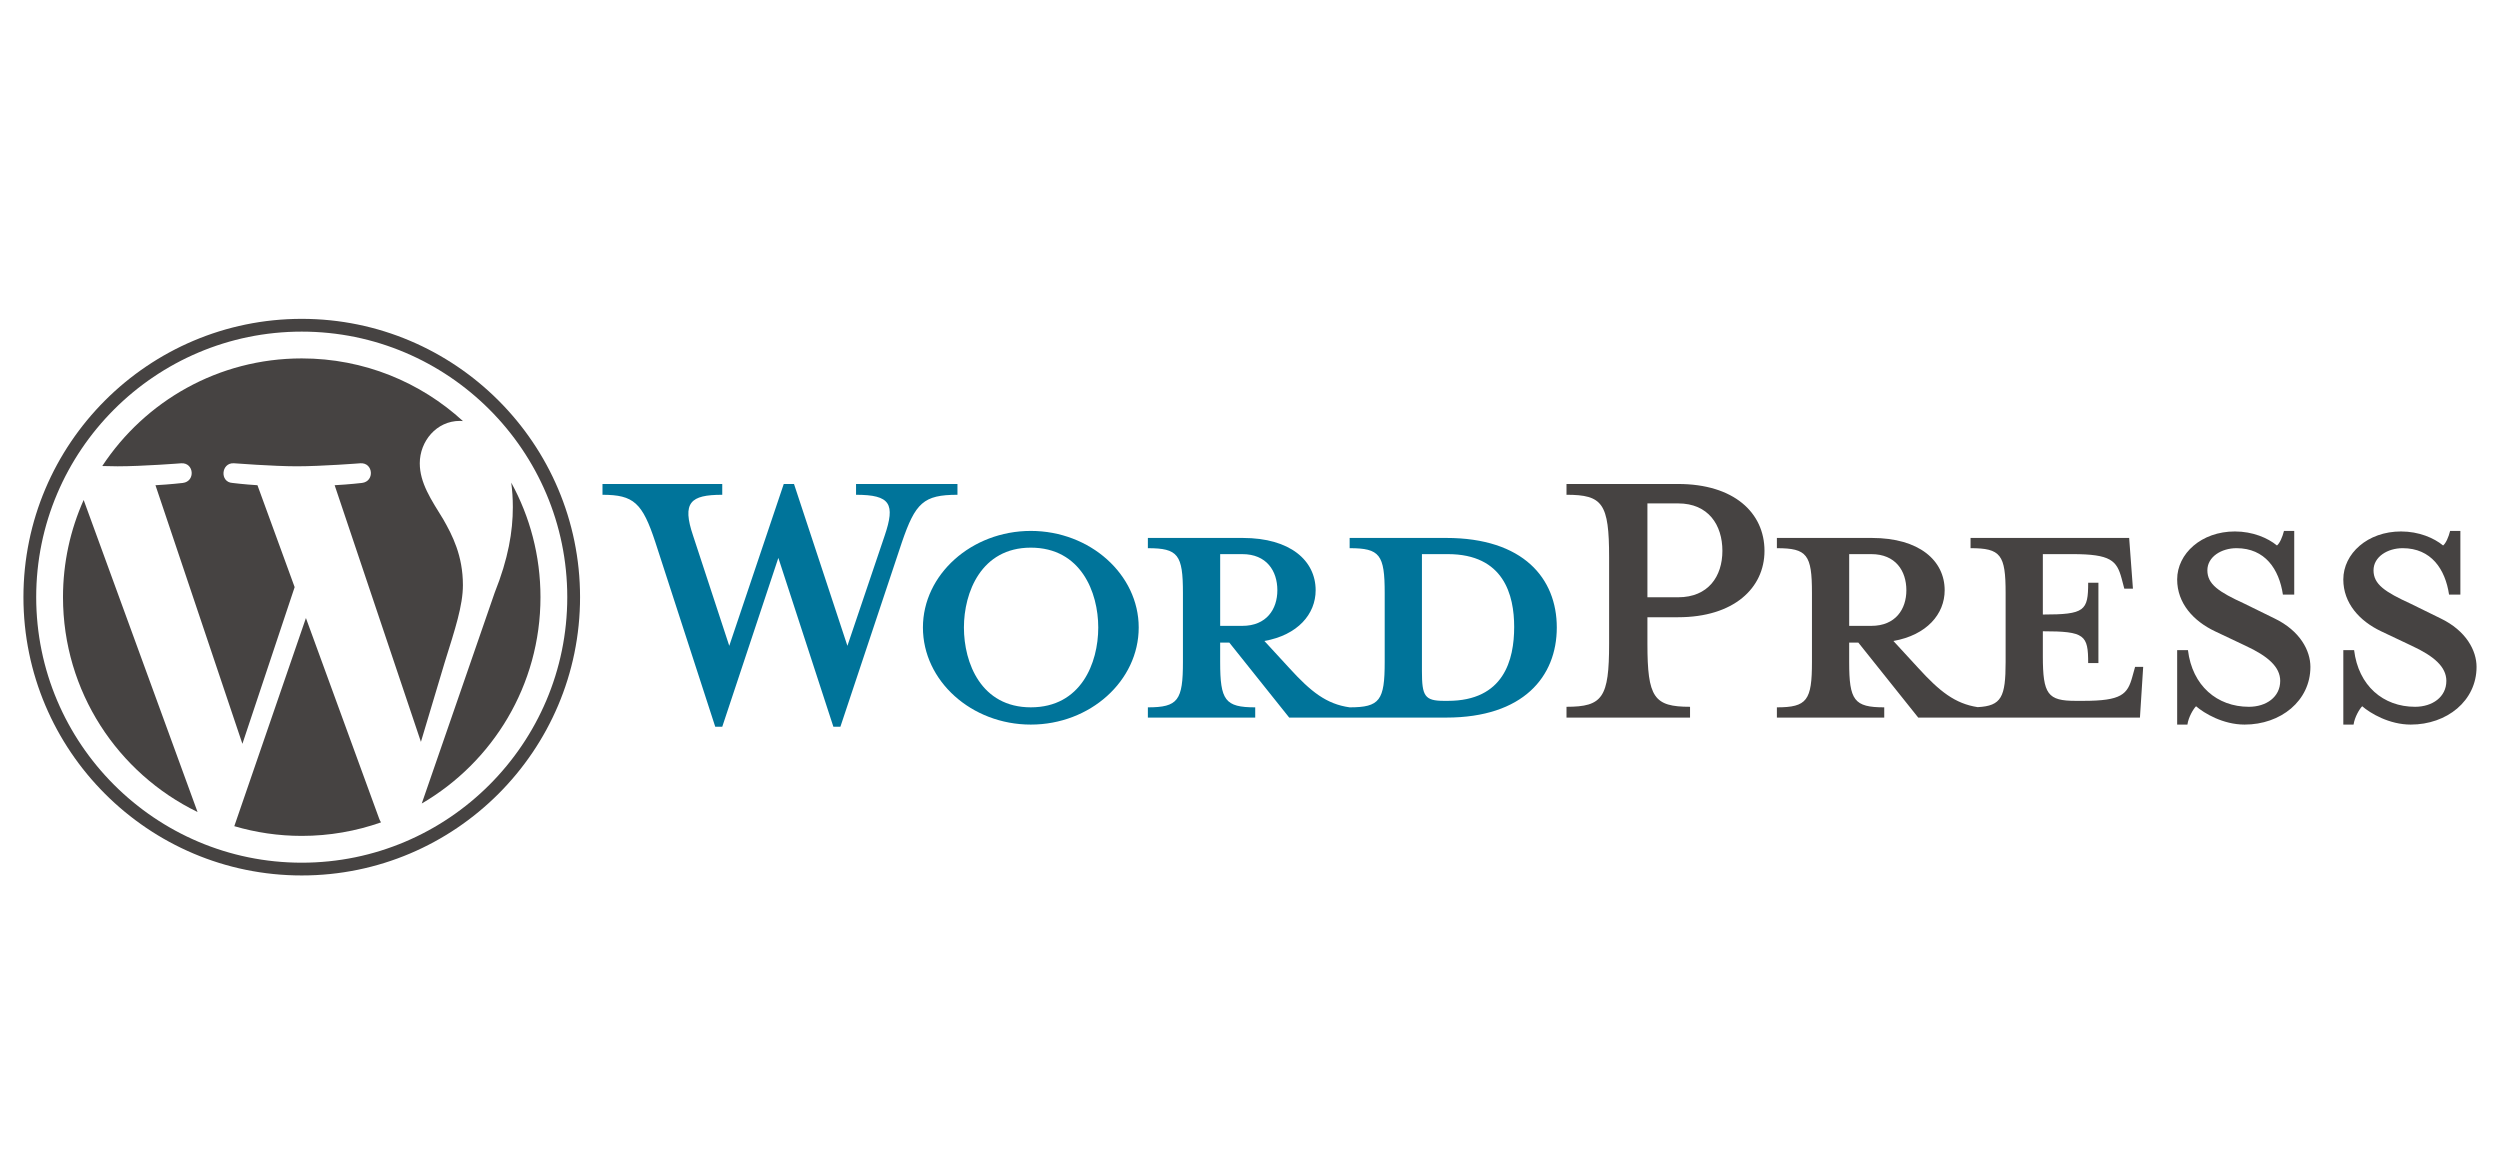
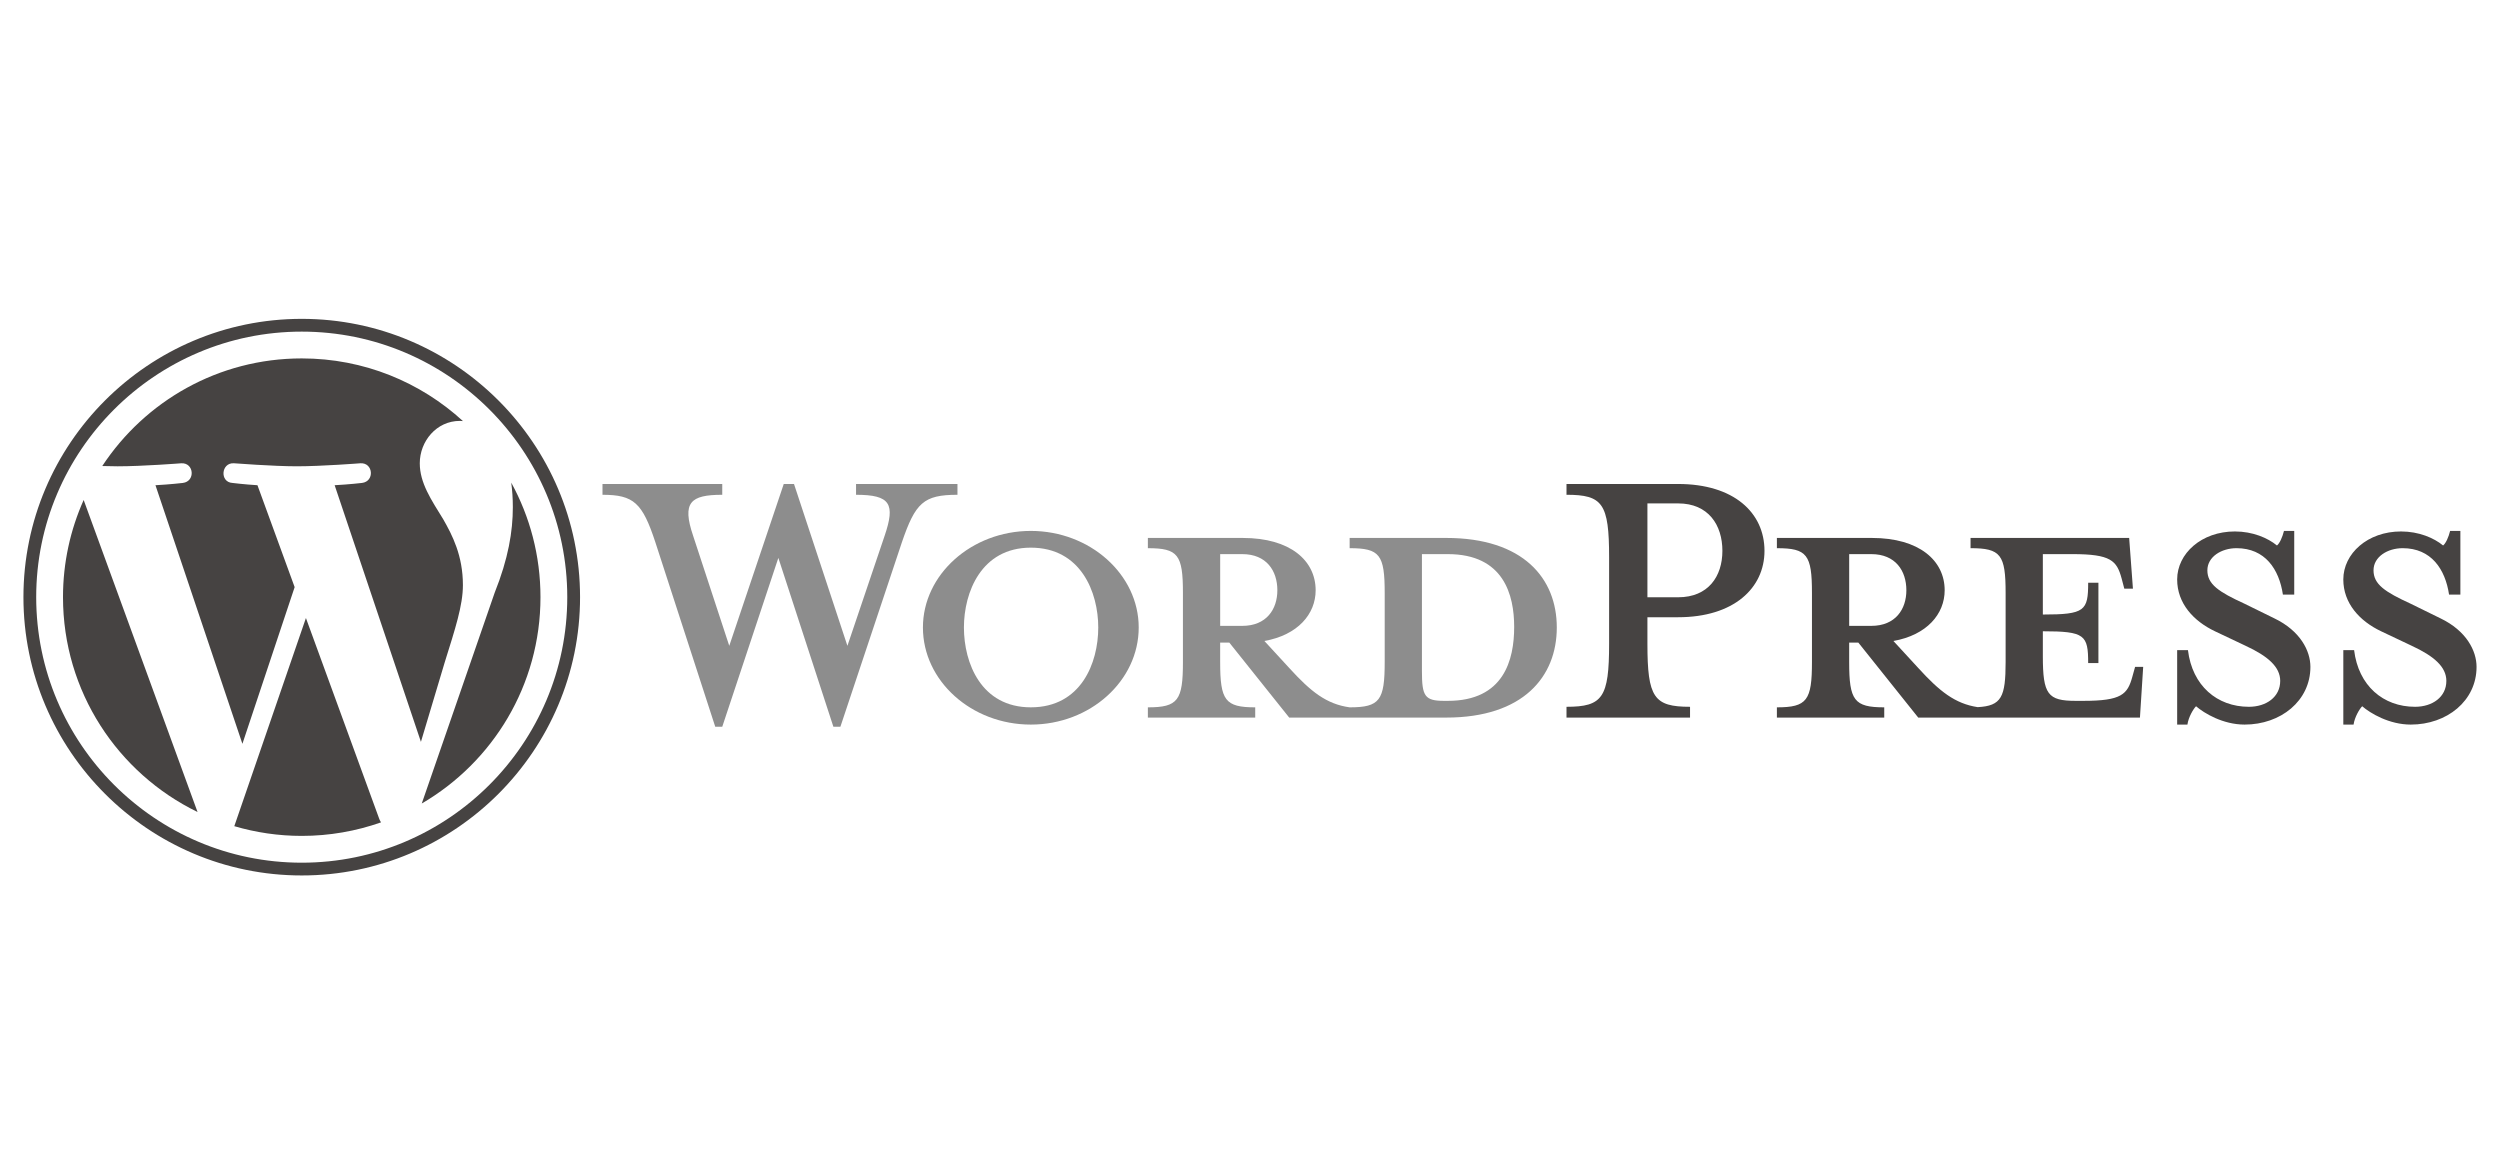
<svg xmlns="http://www.w3.org/2000/svg" version="1.1" id="Layer_1" x="0px" y="0px" width="640px" height="300px" viewBox="0 170 640 300" style="enable-background:new 0 170 640 300;" xml:space="preserve">
  <g id="Layer_1_1_">
</g>
  <g id="Layer_2">
    <g>
-       <path style="fill:#00749A;" d="M370.229,307.713h-24.721v2.622c7.732,0,8.975,1.657,8.975,11.463v17.679    c0,9.807-1.24,11.602-8.975,11.602c-5.938-0.829-9.943-4.006-15.468-10.081l-6.353-6.905c8.563-1.521,13.119-6.904,13.119-12.982    c0-7.596-6.49-13.396-18.645-13.396h-24.306v2.622c7.732,0,8.976,1.656,8.976,11.463v17.68c0,9.805-1.244,11.6-8.976,11.6v2.625    h27.481v-2.625c-7.732,0-8.975-1.795-8.975-11.6v-4.971h2.347l15.33,19.193h40.188c19.748,0,28.313-10.494,28.313-23.063    C398.54,318.07,389.978,307.713,370.229,307.713z M312.364,330.222v-18.366h5.661c6.213,0,8.978,4.282,8.978,9.252    c0,4.836-2.765,9.114-8.978,9.114H312.364L312.364,330.222z M370.644,349.419h-0.968c-4.97,0-5.661-1.241-5.661-7.595v-29.969    c0,0,6.077,0,6.629,0c14.363,0,16.985,10.496,16.985,18.645C387.629,338.923,385.006,349.419,370.644,349.419z" />
-       <path style="fill:#00749A;" d="M216.936,335.334l9.529-28.175c2.764-8.147,1.521-10.494-7.318-10.494v-2.763h25.963v2.763    c-8.7,0-10.771,2.07-14.224,12.151l-15.746,47.232h-1.794l-14.088-43.229l-14.361,43.229h-1.795l-15.33-47.232    c-3.314-10.082-5.524-12.151-13.535-12.151v-2.763h30.66v2.763c-8.149,0-10.36,1.933-7.458,10.494l9.252,28.175l13.949-41.433    h2.625L216.936,335.334z" />
-       <path style="fill:#00749A;" d="M263.889,355.494c-15.19,0-27.62-11.186-27.62-24.858c0-13.534,12.431-24.721,27.62-24.721    c15.192,0,27.621,11.187,27.621,24.721C291.51,344.311,279.081,355.494,263.889,355.494z M263.889,310.199    c-12.704,0-17.125,11.459-17.125,20.438c0,9.116,4.421,20.439,17.125,20.439c12.845,0,17.265-11.323,17.265-20.439    C281.154,321.66,276.734,310.199,263.889,310.199z" />
+       <path style="fill:#8d8d8d;" d="M370.229,307.713h-24.721v2.622c7.732,0,8.975,1.657,8.975,11.463v17.679    c0,9.807-1.24,11.602-8.975,11.602c-5.938-0.829-9.943-4.006-15.468-10.081l-6.353-6.905c8.563-1.521,13.119-6.904,13.119-12.982    c0-7.596-6.49-13.396-18.645-13.396h-24.306v2.622c7.732,0,8.976,1.656,8.976,11.463v17.68c0,9.805-1.244,11.6-8.976,11.6v2.625    h27.481v-2.625c-7.732,0-8.975-1.795-8.975-11.6v-4.971h2.347l15.33,19.193h40.188c19.748,0,28.313-10.494,28.313-23.063    C398.54,318.07,389.978,307.713,370.229,307.713z M312.364,330.222v-18.366h5.661c6.213,0,8.978,4.282,8.978,9.252    c0,4.836-2.765,9.114-8.978,9.114H312.364L312.364,330.222z M370.644,349.419h-0.968c-4.97,0-5.661-1.241-5.661-7.595v-29.969    c0,0,6.077,0,6.629,0c14.363,0,16.985,10.496,16.985,18.645C387.629,338.923,385.006,349.419,370.644,349.419z" />
+       <path style="fill:#8d8d8d;" d="M216.936,335.334l9.529-28.175c2.764-8.147,1.521-10.494-7.318-10.494v-2.763h25.963v2.763    c-8.7,0-10.771,2.07-14.224,12.151l-15.746,47.232h-1.794l-14.088-43.229l-14.361,43.229h-1.795l-15.33-47.232    c-3.314-10.082-5.524-12.151-13.535-12.151v-2.763h30.66v2.763c-8.149,0-10.36,1.933-7.458,10.494l9.252,28.175l13.949-41.433    h2.625L216.936,335.334z" />
+       <path style="fill:#8d8d8d;" d="M263.889,355.494c-15.19,0-27.62-11.186-27.62-24.858c0-13.534,12.431-24.721,27.62-24.721    c15.192,0,27.621,11.187,27.621,24.721C291.51,344.311,279.081,355.494,263.889,355.494z M263.889,310.199    c-12.704,0-17.125,11.459-17.125,20.438c0,9.116,4.421,20.439,17.125,20.439c12.845,0,17.265-11.323,17.265-20.439    C281.154,321.66,276.734,310.199,263.889,310.199z" />
      <path style="fill:#464342;" d="M432.649,350.939v2.762h-31.626v-2.762c9.254,0,10.91-2.348,10.91-16.16v-22.096    c0-13.812-1.656-16.02-10.91-16.02v-2.763h28.587c14.225,0,22.099,7.32,22.099,17.126c0,9.529-7.874,16.986-22.099,16.986h-7.871    v6.764C421.739,348.592,423.396,350.939,432.649,350.939z M429.61,298.872h-7.871v24.03h7.871c7.734,0,11.324-5.385,11.324-11.875    C440.936,304.398,437.346,298.872,429.61,298.872z" />
      <path style="fill:#464342;" d="M546.584,340.72l-0.691,2.485c-1.241,4.558-2.763,6.214-12.567,6.214h-1.936    c-7.18,0-8.422-1.656-8.422-11.461v-6.353c10.772,0,11.603,0.965,11.603,8.146h2.623v-20.577h-2.623    c0,7.181-0.829,8.147-11.603,8.147v-15.467h7.593c9.81,0,11.326,1.657,12.569,6.215l0.691,2.623h2.209l-0.965-12.98h-40.604v2.622    c7.732,0,8.978,1.657,8.978,11.463v17.679c0,8.971-1.057,11.229-7.153,11.553c-5.794-0.887-9.772-4.047-15.218-10.032    l-6.354-6.905c8.563-1.521,13.121-6.904,13.121-12.982c0-7.596-6.491-13.396-18.645-13.396h-24.306v2.622    c7.731,0,8.977,1.656,8.977,11.463v17.68c0,9.805-1.243,11.6-8.977,11.6v2.625h27.482v-2.625c-7.732,0-8.978-1.795-8.978-11.6    v-4.971h2.349l15.329,19.193h56.76l0.829-12.979L546.584,340.72L546.584,340.72z M473.391,330.222v-18.366h5.66    c6.216,0,8.979,4.282,8.979,9.252c0,4.836-2.765,9.114-8.979,9.114H473.391L473.391,330.222z" />
      <path style="fill:#464342;" d="M574.618,355.494c-5.523,0-10.358-2.898-12.431-4.695c-0.689,0.691-1.934,2.764-2.209,4.695h-2.625    v-19.055h2.763c1.105,9.114,7.457,14.5,15.605,14.5c4.42,0,8.012-2.486,8.012-6.629c0-3.59-3.178-6.353-8.84-8.977l-7.872-3.729    c-5.523-2.625-9.668-7.186-9.668-13.26c0-6.629,6.217-12.291,14.778-12.291c4.558,0,8.423,1.658,10.772,3.592    c0.688-0.554,1.38-2.074,1.796-3.731h2.624v16.297h-2.901c-0.967-6.492-4.558-11.877-11.876-11.877    c-3.867,0-7.459,2.209-7.459,5.664c0,3.59,2.9,5.522,9.53,8.562l7.594,3.729c6.63,3.177,9.253,8.289,9.253,12.432    C591.466,349.419,583.87,355.494,574.618,355.494z" />
      <path style="fill:#464342;" d="M617.153,355.494c-5.525,0-10.36-2.898-12.431-4.695c-0.689,0.691-1.933,2.764-2.209,4.695h-2.624    v-19.055h2.763c1.104,9.114,7.457,14.5,15.604,14.5c4.419,0,8.011-2.486,8.011-6.629c0-3.59-3.176-6.353-8.84-8.977l-7.871-3.729    c-5.523-2.625-9.669-7.186-9.669-13.26c0-6.629,6.216-12.291,14.778-12.291c4.558,0,8.424,1.658,10.771,3.592    c0.69-0.554,1.382-2.074,1.794-3.731h2.626v16.297h-2.899c-0.968-6.492-4.558-11.877-11.877-11.877    c-3.866,0-7.459,2.209-7.459,5.664c0,3.59,2.9,5.522,9.53,8.562l7.594,3.729c6.631,3.177,9.253,8.289,9.253,12.432    C634,349.419,626.404,355.494,617.153,355.494z" />
      <g>
        <path style="fill:#464342;" d="M16.127,322.869c0,24.193,14.059,45.099,34.446,55.007l-29.155-79.88     C18.027,305.598,16.127,314.01,16.127,322.869z" />
        <path style="fill:#464342;" d="M118.505,319.785c0-7.553-2.713-12.783-5.041-16.855c-3.098-5.035-6.001-9.298-6.001-14.333     c0-5.618,4.261-10.848,10.263-10.848c0.271,0,0.528,0.034,0.792,0.049c-10.874-9.962-25.361-16.045-41.272-16.045     c-21.353,0-40.138,10.955-51.066,27.549c1.434,0.043,2.786,0.073,3.933,0.073c6.393,0,16.289-0.775,16.289-0.775     c3.294-0.194,3.683,4.645,0.392,5.034c0,0-3.311,0.39-6.996,0.583l22.257,66.202l13.375-40.114l-9.522-26.09     c-3.291-0.193-6.409-0.583-6.409-0.583c-3.293-0.193-2.907-5.229,0.386-5.035c0,0,10.094,0.775,16.099,0.775     c6.392,0,16.289-0.775,16.289-0.775c3.297-0.194,3.684,4.645,0.392,5.035c0,0-3.318,0.389-6.996,0.583l22.087,65.7l6.096-20.371     C116.495,331.089,118.505,325.018,118.505,319.785z" />
        <path style="fill:#464342;" d="M78.318,328.216L59.98,381.501c5.476,1.61,11.266,2.489,17.266,2.489     c7.117,0,13.942-1.229,20.296-3.465c-0.164-0.26-0.313-0.539-0.435-0.842L78.318,328.216z" />
        <path style="fill:#464342;" d="M130.875,293.546c0.263,1.947,0.412,4.038,0.412,6.285c0,6.202-1.159,13.174-4.647,21.892     l-18.67,53.977c18.17-10.596,30.392-30.28,30.392-52.828C138.363,312.244,135.648,302.253,130.875,293.546z" />
        <path style="fill:#464342;" d="M77.246,251.626C37.961,251.626,6,283.586,6,322.869c0,39.289,31.961,71.248,71.246,71.248     c39.282,0,71.249-31.959,71.249-71.248C148.493,283.586,116.528,251.626,77.246,251.626z M77.246,390.85     c-37.482,0-67.979-30.496-67.979-67.98c0-37.481,30.495-67.975,67.979-67.975c37.481,0,67.975,30.494,67.975,67.975     C145.221,360.354,114.727,390.85,77.246,390.85z" />
      </g>
    </g>
  </g>
</svg>
